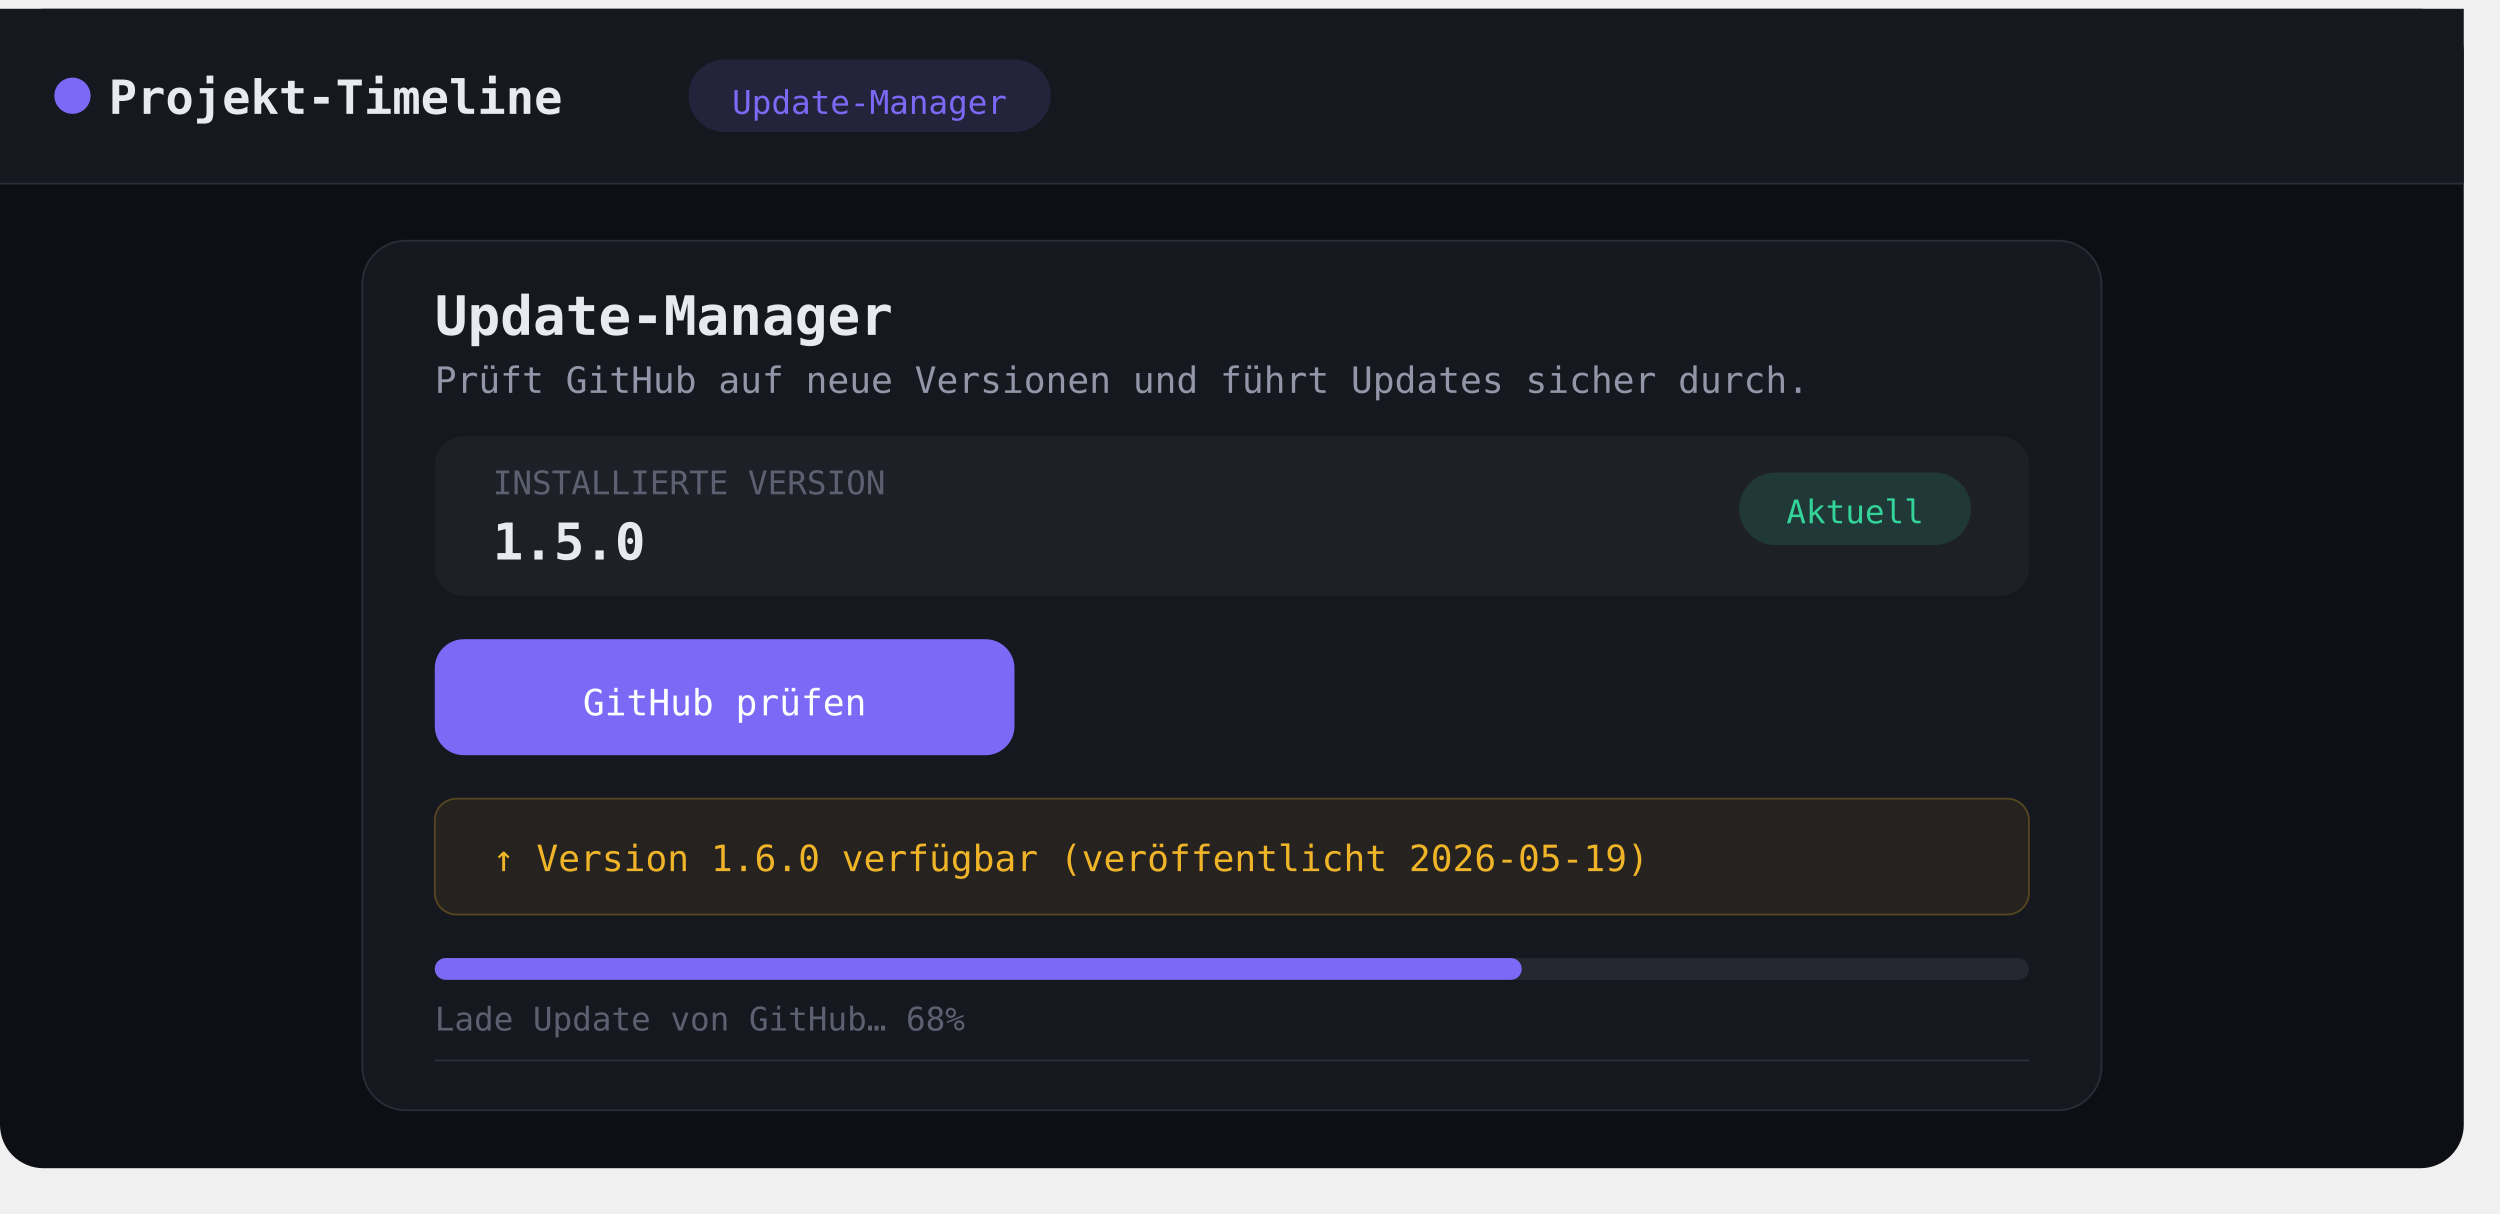
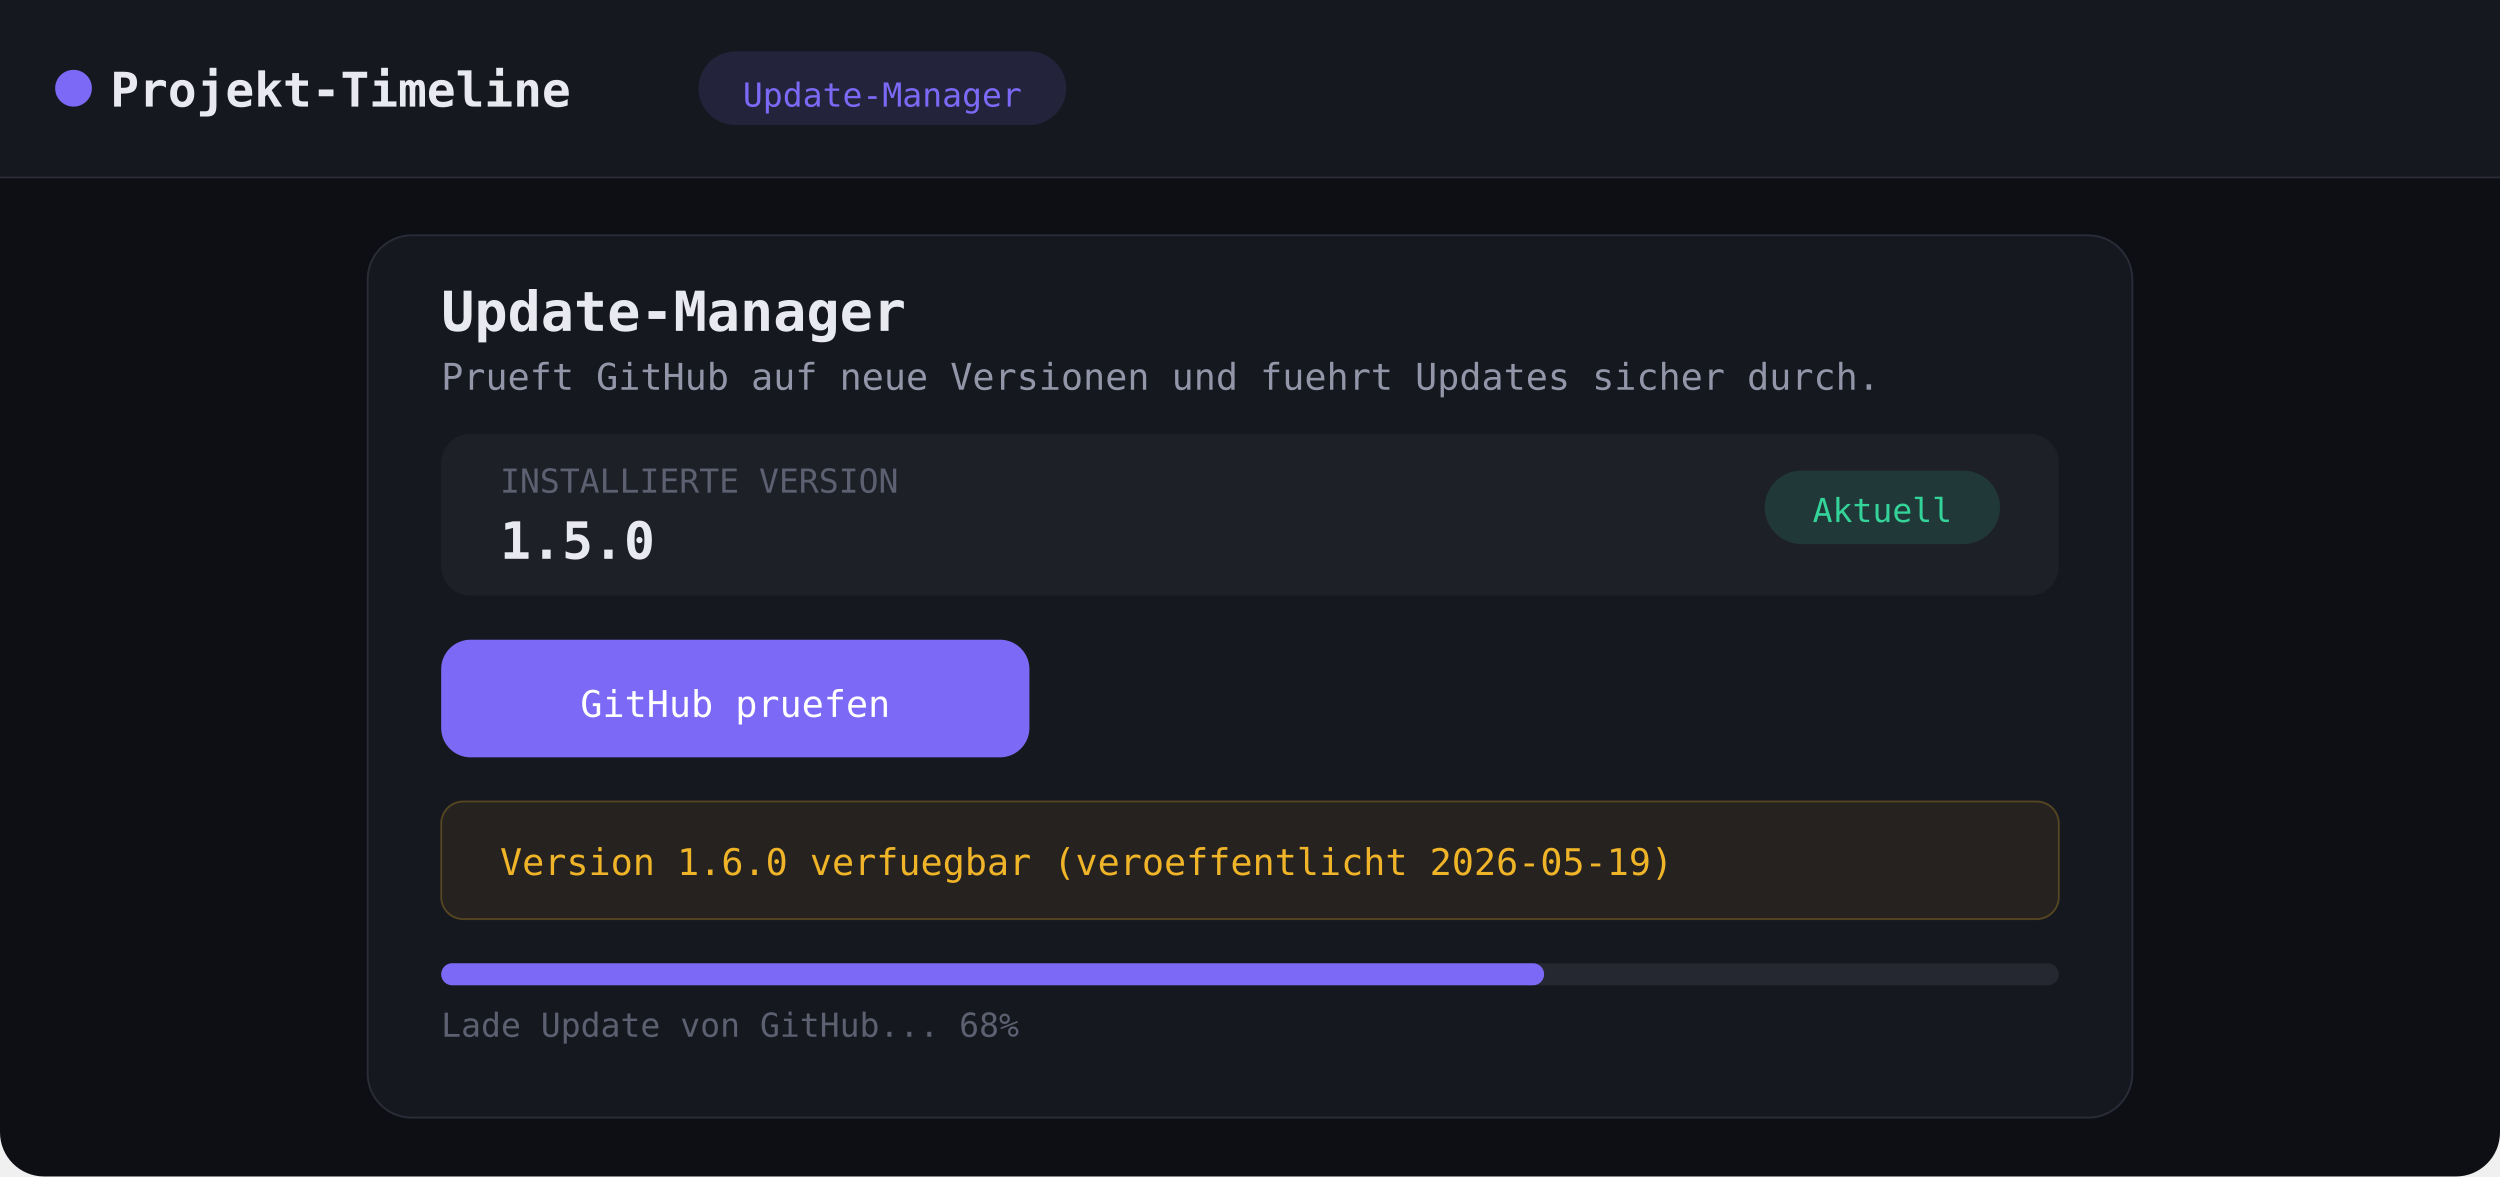
- <svg xmlns="http://www.w3.org/2000/svg" width="680" height="330" viewBox="0 0 690 330" style="">
-   <rect width="680" height="320" rx="12" fill="#0e0f14" style="fill:rgb(14, 15, 20);stroke:none;color:rgb(255, 255, 255);stroke-width:1px;stroke-linecap:butt;stroke-linejoin:miter;opacity:1;font-family:&quot;Anthropic Sans&quot;, -apple-system, BlinkMacSystemFont, &quot;Segoe UI&quot;, sans-serif;font-size:16px;font-weight:400;text-anchor:start;dominant-baseline:auto" />
-   <rect x="0" y="0" width="680" height="48" fill="#16181f" style="fill:rgb(22, 24, 31);stroke:none;color:rgb(255, 255, 255);stroke-width:1px;stroke-linecap:butt;stroke-linejoin:miter;opacity:1;font-family:&quot;Anthropic Sans&quot;, -apple-system, BlinkMacSystemFont, &quot;Segoe UI&quot;, sans-serif;font-size:16px;font-weight:400;text-anchor:start;dominant-baseline:auto" />
-   <rect x="0" y="48" width="680" height="0.5" fill="#2a2d38" style="fill:rgb(42, 45, 56);stroke:none;color:rgb(255, 255, 255);stroke-width:1px;stroke-linecap:butt;stroke-linejoin:miter;opacity:1;font-family:&quot;Anthropic Sans&quot;, -apple-system, BlinkMacSystemFont, &quot;Segoe UI&quot;, sans-serif;font-size:16px;font-weight:400;text-anchor:start;dominant-baseline:auto" />
-   <circle cx="20" cy="24" r="5" fill="#7c6af7" style="fill:rgb(124, 106, 247);stroke:none;color:rgb(255, 255, 255);stroke-width:1px;stroke-linecap:butt;stroke-linejoin:miter;opacity:1;font-family:&quot;Anthropic Sans&quot;, -apple-system, BlinkMacSystemFont, &quot;Segoe UI&quot;, sans-serif;font-size:16px;font-weight:400;text-anchor:start;dominant-baseline:auto" />
-   <text x="30" y="29" font-family="monospace" font-size="13" font-weight="600" fill="#e8eaf0" style="fill:rgb(232, 234, 240);stroke:none;color:rgb(255, 255, 255);stroke-width:1px;stroke-linecap:butt;stroke-linejoin:miter;opacity:1;font-family:monospace;font-size:13px;font-weight:600;text-anchor:start;dominant-baseline:auto">Projekt-Timeline</text>
-   <rect x="190" y="14" width="100" height="20" rx="10" fill="#7c6af722" style="fill:rgba(124, 106, 247, 0.133);stroke:none;color:rgb(255, 255, 255);stroke-width:1px;stroke-linecap:butt;stroke-linejoin:miter;opacity:1;font-family:&quot;Anthropic Sans&quot;, -apple-system, BlinkMacSystemFont, &quot;Segoe UI&quot;, sans-serif;font-size:16px;font-weight:400;text-anchor:start;dominant-baseline:auto" />
-   <text x="240" y="29" font-family="monospace" font-size="9" fill="#7c6af7" text-anchor="middle" style="fill:rgb(124, 106, 247);stroke:none;color:rgb(255, 255, 255);stroke-width:1px;stroke-linecap:butt;stroke-linejoin:miter;opacity:1;font-family:monospace;font-size:9px;font-weight:400;text-anchor:middle;dominant-baseline:auto">Update-Manager</text>
-   <rect x="100" y="64" width="480" height="240" rx="12" fill="#16181f" stroke="#2a2d38" stroke-width="0.5" style="fill:rgb(22, 24, 31);stroke:rgb(42, 45, 56);color:rgb(255, 255, 255);stroke-width:0.5px;stroke-linecap:butt;stroke-linejoin:miter;opacity:1;font-family:&quot;Anthropic Sans&quot;, -apple-system, BlinkMacSystemFont, &quot;Segoe UI&quot;, sans-serif;font-size:16px;font-weight:400;text-anchor:start;dominant-baseline:auto" />
-   <text x="120" y="90" font-family="monospace" font-size="15" font-weight="600" fill="#e8eaf0" style="fill:rgb(232, 234, 240);stroke:none;color:rgb(255, 255, 255);stroke-width:1px;stroke-linecap:butt;stroke-linejoin:miter;opacity:1;font-family:monospace;font-size:15px;font-weight:600;text-anchor:start;dominant-baseline:auto">Update-Manager</text>
-   <text x="120" y="106" font-family="monospace" font-size="10" fill="#9296a8" style="fill:rgb(146, 150, 168);stroke:none;color:rgb(255, 255, 255);stroke-width:1px;stroke-linecap:butt;stroke-linejoin:miter;opacity:1;font-family:monospace;font-size:10px;font-weight:400;text-anchor:start;dominant-baseline:auto">Prüft GitHub auf neue Versionen und führt Updates sicher durch.</text>
-   <rect x="120" y="118" width="440" height="44" rx="8" fill="#1e2028" style="fill:rgb(30, 32, 40);stroke:none;color:rgb(255, 255, 255);stroke-width:1px;stroke-linecap:butt;stroke-linejoin:miter;opacity:1;font-family:&quot;Anthropic Sans&quot;, -apple-system, BlinkMacSystemFont, &quot;Segoe UI&quot;, sans-serif;font-size:16px;font-weight:400;text-anchor:start;dominant-baseline:auto" />
-   <text x="136" y="134" font-family="monospace" font-size="9" fill="#5c6070" style="fill:rgb(92, 96, 112);stroke:none;color:rgb(255, 255, 255);stroke-width:1px;stroke-linecap:butt;stroke-linejoin:miter;opacity:1;font-family:monospace;font-size:9px;font-weight:400;text-anchor:start;dominant-baseline:auto">INSTALLIERTE VERSION</text>
-   <text x="136" y="152" font-family="monospace" font-size="14" font-weight="600" fill="#e8eaf0" style="fill:rgb(232, 234, 240);stroke:none;color:rgb(255, 255, 255);stroke-width:1px;stroke-linecap:butt;stroke-linejoin:miter;opacity:1;font-family:monospace;font-size:14px;font-weight:600;text-anchor:start;dominant-baseline:auto">1.5.0</text>
-   <rect x="480" y="128" width="64" height="20" rx="10" fill="#34d39922" style="fill:rgba(52, 211, 153, 0.133);stroke:none;color:rgb(255, 255, 255);stroke-width:1px;stroke-linecap:butt;stroke-linejoin:miter;opacity:1;font-family:&quot;Anthropic Sans&quot;, -apple-system, BlinkMacSystemFont, &quot;Segoe UI&quot;, sans-serif;font-size:16px;font-weight:400;text-anchor:start;dominant-baseline:auto" />
-   <text x="512" y="142" font-family="monospace" font-size="9" fill="#34d399" text-anchor="middle" style="fill:rgb(52, 211, 153);stroke:none;color:rgb(255, 255, 255);stroke-width:1px;stroke-linecap:butt;stroke-linejoin:miter;opacity:1;font-family:monospace;font-size:9px;font-weight:400;text-anchor:middle;dominant-baseline:auto">Aktuell</text>
-   <rect x="120" y="174" width="160" height="32" rx="8" fill="#7c6af7" style="fill:rgb(124, 106, 247);stroke:none;color:rgb(255, 255, 255);stroke-width:1px;stroke-linecap:butt;stroke-linejoin:miter;opacity:1;font-family:&quot;Anthropic Sans&quot;, -apple-system, BlinkMacSystemFont, &quot;Segoe UI&quot;, sans-serif;font-size:16px;font-weight:400;text-anchor:start;dominant-baseline:auto" />
-   <text x="200" y="195" font-family="monospace" font-size="10" fill="#fff" text-anchor="middle" style="fill:rgb(255, 255, 255);stroke:none;color:rgb(255, 255, 255);stroke-width:1px;stroke-linecap:butt;stroke-linejoin:miter;opacity:1;font-family:monospace;font-size:10px;font-weight:400;text-anchor:middle;dominant-baseline:auto">GitHub prüfen</text>
-   <rect x="120" y="218" width="440" height="32" rx="6" fill="#f0b42912" stroke="#f0b42944" stroke-width="0.5" style="fill:rgba(240, 180, 41, 0.07);stroke:rgba(240, 180, 41, 0.267);color:rgb(255, 255, 255);stroke-width:0.5px;stroke-linecap:butt;stroke-linejoin:miter;opacity:1;font-family:&quot;Anthropic Sans&quot;, -apple-system, BlinkMacSystemFont, &quot;Segoe UI&quot;, sans-serif;font-size:16px;font-weight:400;text-anchor:start;dominant-baseline:auto" />
-   <text x="136" y="238" font-family="monospace" font-size="10" fill="#f0b429" style="fill:rgb(240, 180, 41);stroke:none;color:rgb(255, 255, 255);stroke-width:1px;stroke-linecap:butt;stroke-linejoin:miter;opacity:1;font-family:monospace;font-size:10px;font-weight:400;text-anchor:start;dominant-baseline:auto">↑  Version 1.6.0 verfügbar (veröffentlicht 2026-05-19)</text>
-   <rect x="120" y="262" width="440" height="6" rx="3" fill="#252830" style="fill:rgb(37, 40, 48);stroke:none;color:rgb(255, 255, 255);stroke-width:1px;stroke-linecap:butt;stroke-linejoin:miter;opacity:1;font-family:&quot;Anthropic Sans&quot;, -apple-system, BlinkMacSystemFont, &quot;Segoe UI&quot;, sans-serif;font-size:16px;font-weight:400;text-anchor:start;dominant-baseline:auto" />
-   <rect x="120" y="262" width="300" height="6" rx="3" fill="#7c6af7" style="fill:rgb(124, 106, 247);stroke:none;color:rgb(255, 255, 255);stroke-width:1px;stroke-linecap:butt;stroke-linejoin:miter;opacity:1;font-family:&quot;Anthropic Sans&quot;, -apple-system, BlinkMacSystemFont, &quot;Segoe UI&quot;, sans-serif;font-size:16px;font-weight:400;text-anchor:start;dominant-baseline:auto" />
-   <text x="120" y="282" font-family="monospace" font-size="9" fill="#5c6070" style="fill:rgb(92, 96, 112);stroke:none;color:rgb(255, 255, 255);stroke-width:1px;stroke-linecap:butt;stroke-linejoin:miter;opacity:1;font-family:monospace;font-size:9px;font-weight:400;text-anchor:start;dominant-baseline:auto">Lade Update von GitHub… 68%</text>
-   <rect x="120" y="290" width="440" height="0.5" fill="#2a2d38" style="fill:rgb(42, 45, 56);stroke:none;color:rgb(255, 255, 255);stroke-width:1px;stroke-linecap:butt;stroke-linejoin:miter;opacity:1;font-family:&quot;Anthropic Sans&quot;, -apple-system, BlinkMacSystemFont, &quot;Segoe UI&quot;, sans-serif;font-size:16px;font-weight:400;text-anchor:start;dominant-baseline:auto" />
+ <svg xmlns="http://www.w3.org/2000/svg" width="680" height="320" viewBox="0 0 680 320">
+   <rect width="680" height="320" rx="12" fill="#0e0f14" />
+   <rect x="0" y="0" width="680" height="48" fill="#16181f" />
+   <rect x="0" y="48" width="680" height="0.5" fill="#2a2d38" />
+   <circle cx="20" cy="24" r="5" fill="#7c6af7" />
+   <text x="30" y="29" font-family="monospace" font-size="13" font-weight="600" fill="#e8eaf0">Projekt-Timeline</text>
+   <rect x="190" y="14" width="100" height="20" rx="10" fill="#7c6af722" />
+   <text x="240" y="29" font-family="monospace" font-size="9" fill="#7c6af7" text-anchor="middle">Update-Manager</text>
+   <rect x="100" y="64" width="480" height="240" rx="12" fill="#16181f" stroke="#2a2d38" stroke-width="0.5" />
+   <text x="120" y="90" font-family="monospace" font-size="15" font-weight="600" fill="#e8eaf0">Update-Manager</text>
+   <text x="120" y="106" font-family="monospace" font-size="10" fill="#9296a8">Prueft GitHub auf neue Versionen und fuehrt Updates sicher durch.</text>
+   <rect x="120" y="118" width="440" height="44" rx="8" fill="#1e2028" />
+   <text x="136" y="134" font-family="monospace" font-size="9" fill="#5c6070">INSTALLIERTE VERSION</text>
+   <text x="136" y="152" font-family="monospace" font-size="14" font-weight="600" fill="#e8eaf0">1.5.0</text>
+   <rect x="480" y="128" width="64" height="20" rx="10" fill="#34d39922" />
+   <text x="512" y="142" font-family="monospace" font-size="9" fill="#34d399" text-anchor="middle">Aktuell</text>
+   <rect x="120" y="174" width="160" height="32" rx="8" fill="#7c6af7" />
+   <text x="200" y="195" font-family="monospace" font-size="10" fill="#fff" text-anchor="middle">GitHub pruefen</text>
+   <rect x="120" y="218" width="440" height="32" rx="6" fill="#f0b42912" stroke="#f0b42944" stroke-width="0.5" />
+   <text x="136" y="238" font-family="monospace" font-size="10" fill="#f0b429">Version 1.6.0 verfuegbar (veroeffentlicht 2026-05-19)</text>
+   <rect x="120" y="262" width="440" height="6" rx="3" fill="#252830" />
+   <rect x="120" y="262" width="300" height="6" rx="3" fill="#7c6af7" />
+   <text x="120" y="282" font-family="monospace" font-size="9" fill="#5c6070">Lade Update von GitHub... 68%</text>
</svg>
